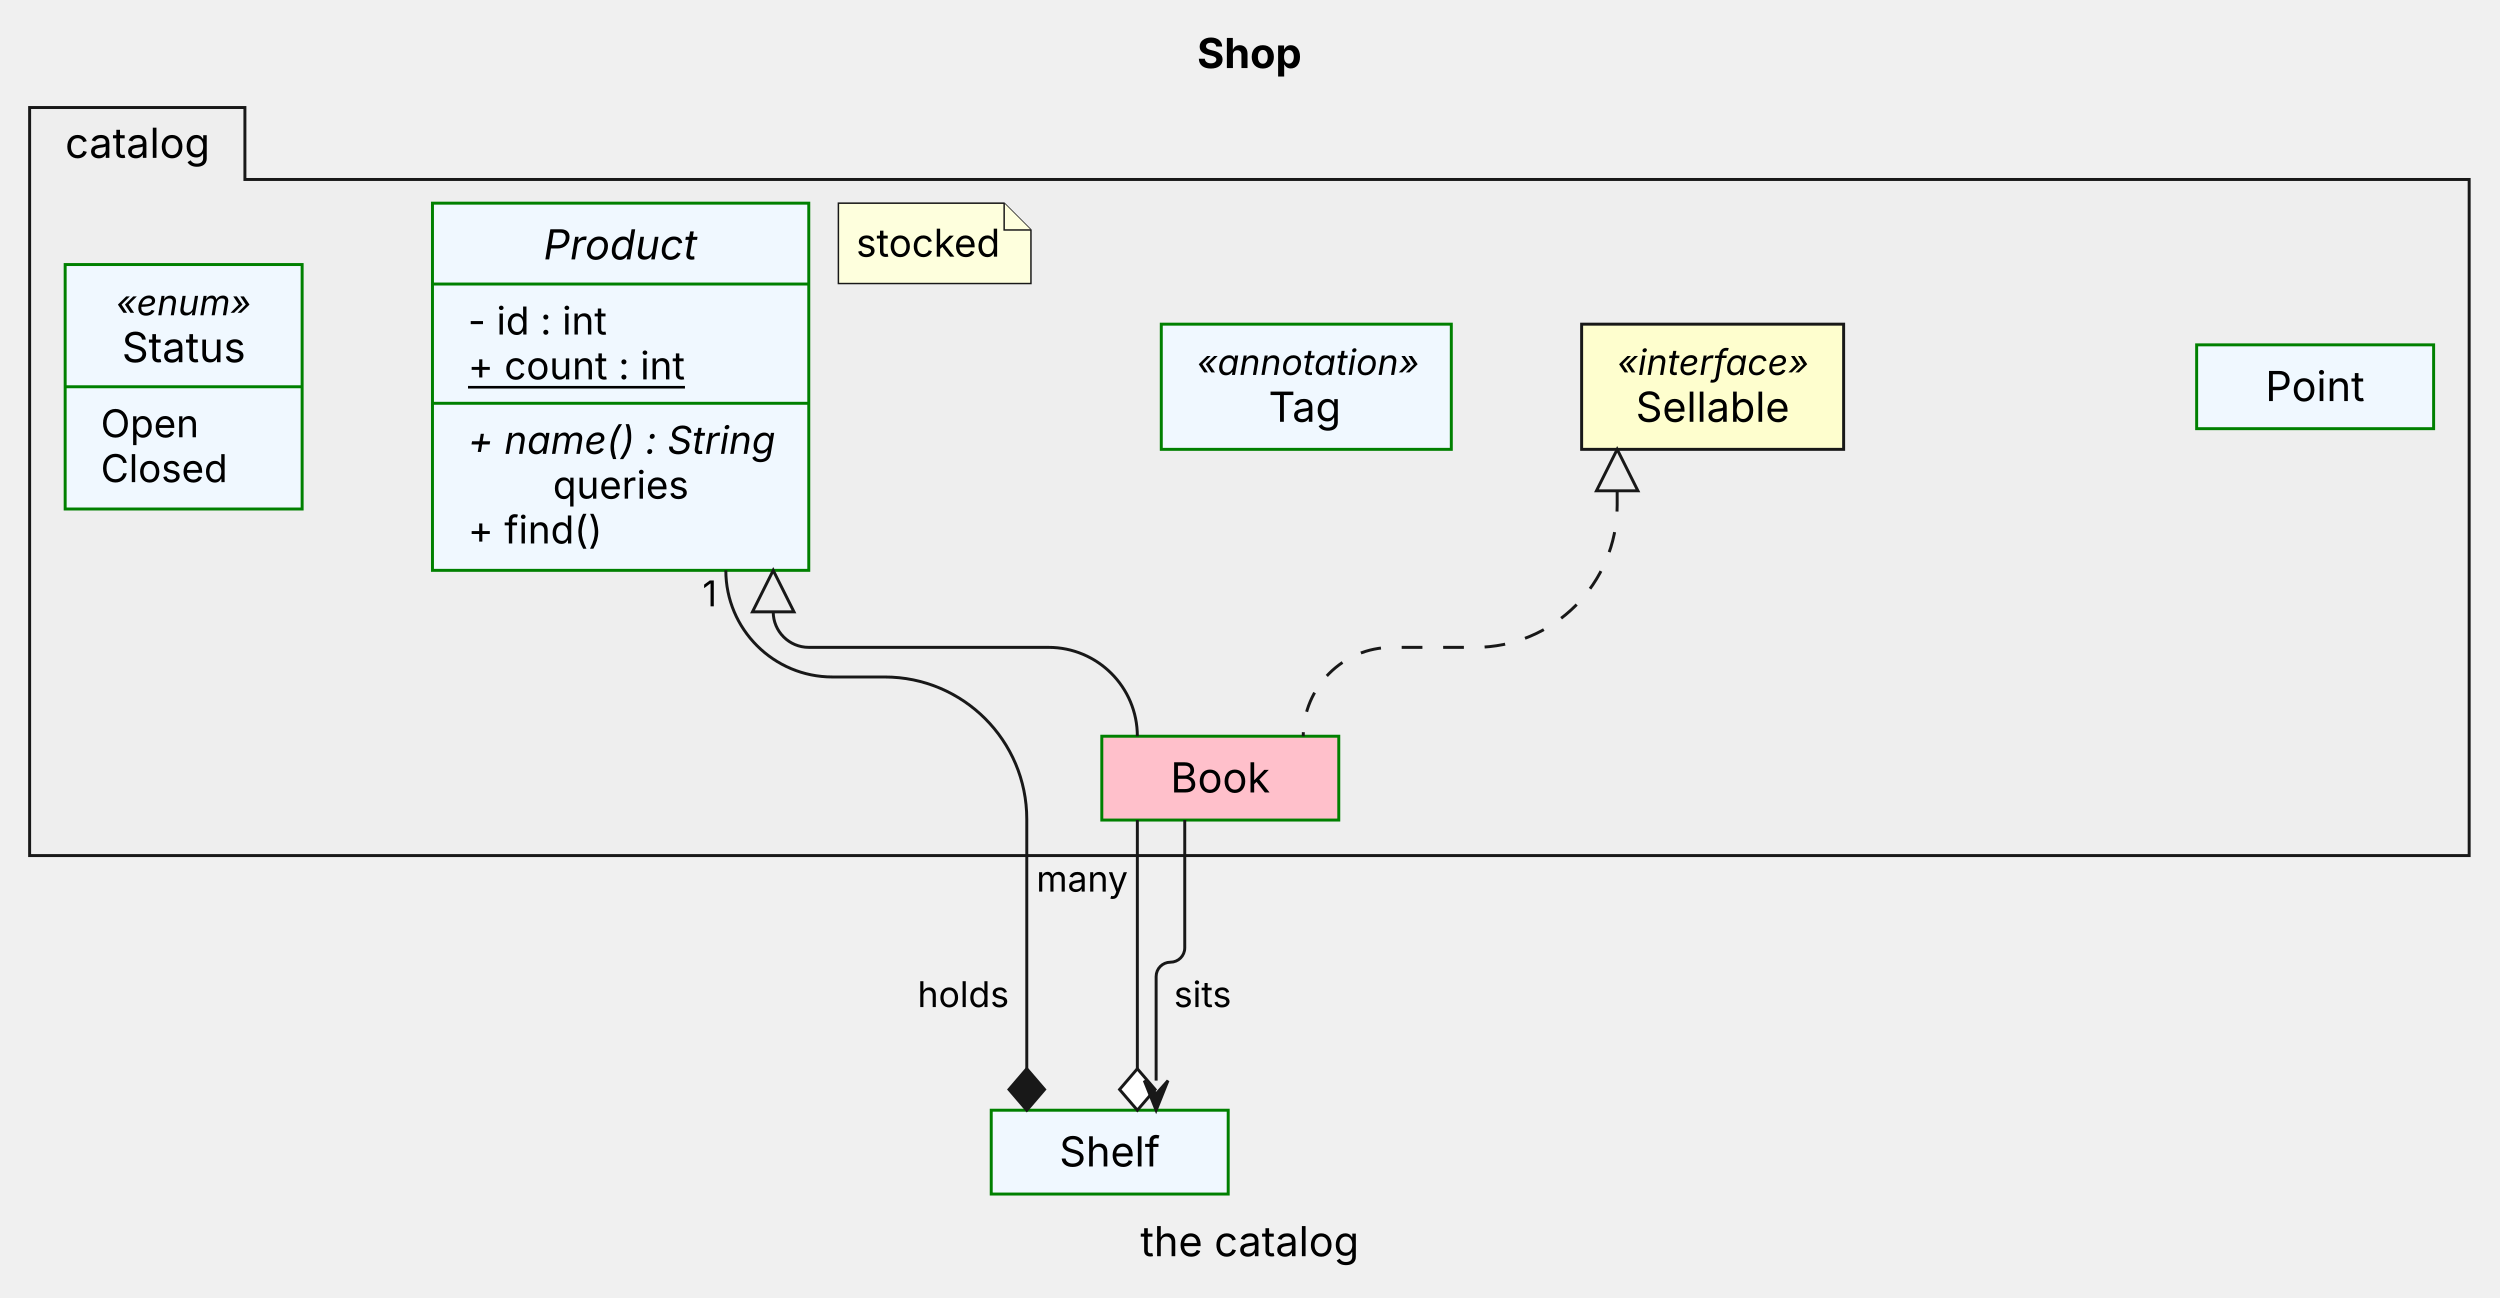
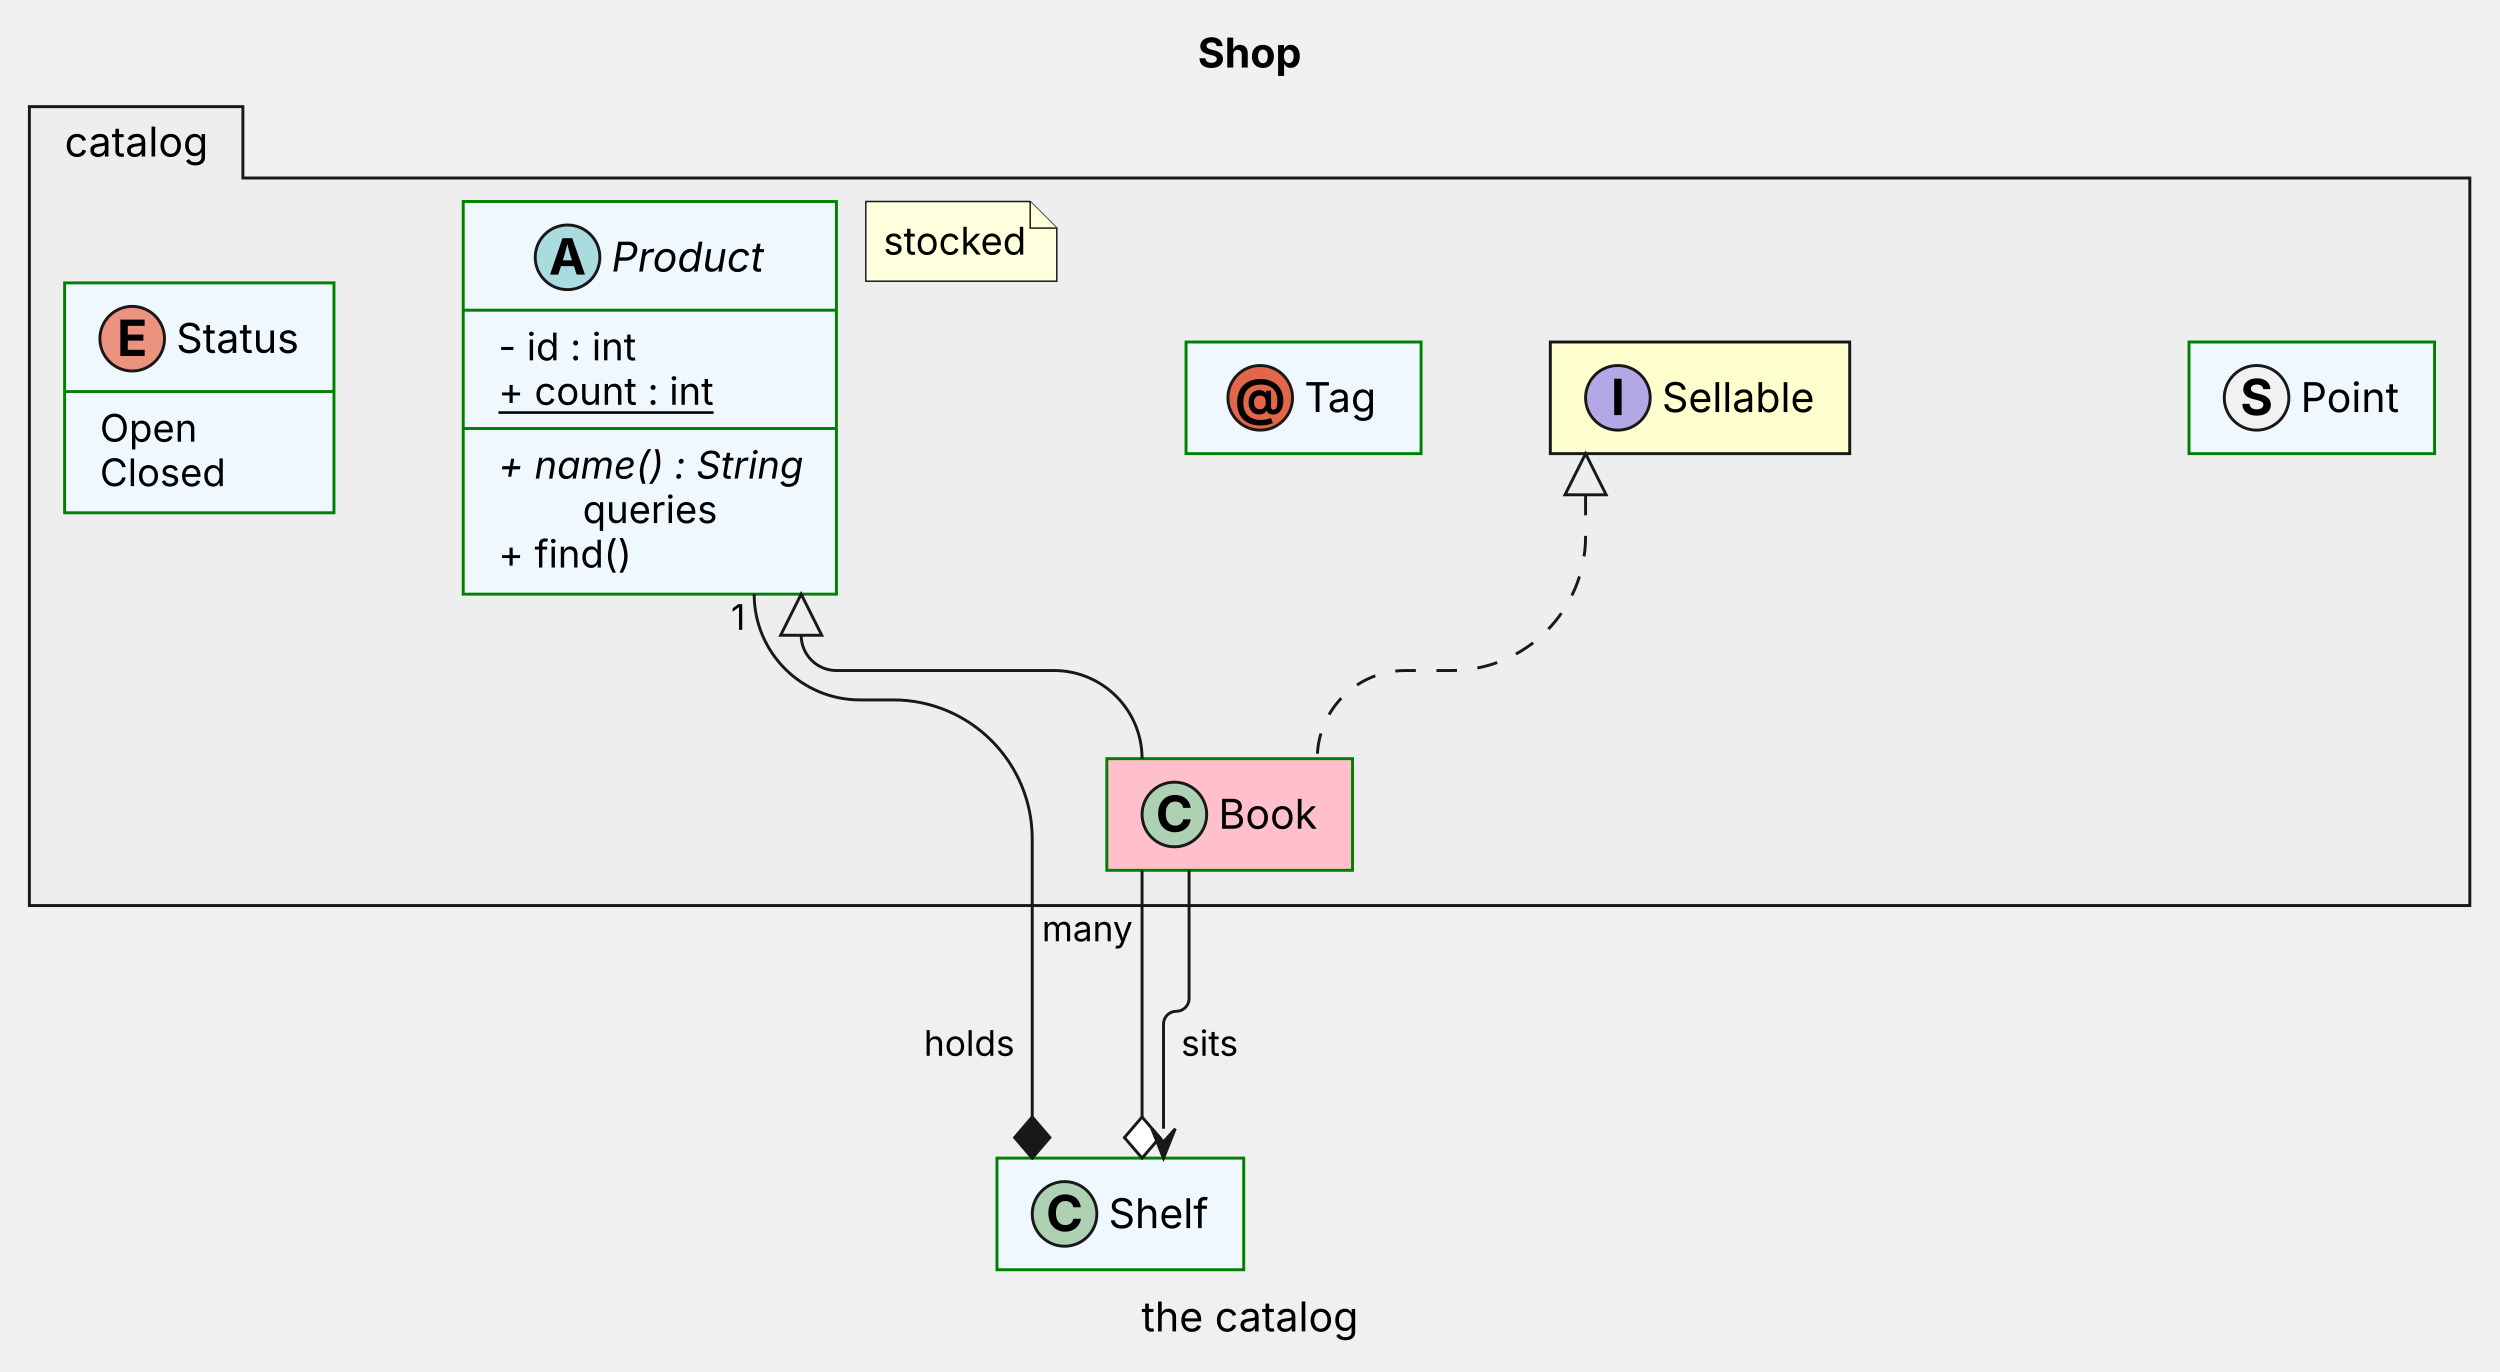
- <svg xmlns="http://www.w3.org/2000/svg" width="844" height="438" viewBox="0 0 844 438" data-omaspec="parts">
+ <svg xmlns="http://www.w3.org/2000/svg" width="851" height="467" viewBox="0 0 851 467" data-omaspec="parts">
  <g transform="translate(10,10)">
    <g>
      <g class="package-catalog" id="package-catalog">
-         <polygon points="72.68,50.59 72.68,26.3 0,26.3 0,278.84 823.59,278.84 823.59,50.59" fill="#EEEEEE" stroke="#181818" stroke-width="1" />
+         <polygon points="72.68,50.59 72.68,26.3 0,26.3 0,298.25 830.73,298.25 830.73,50.59" fill="#EEEEEE" stroke="#181818" stroke-width="1" />
      </g>
      <g class="abstract-Product" id="abstract-Product">
-         <rect x="136" y="58.59" width="127.04" height="123.96" fill="#F0F8FF" stroke="#008000" stroke-width="1" />
-         <line x1="136" y1="85.89" x2="263.04" y2="85.89" fill="none" stroke="#008000" stroke-width="1" />
-         <line x1="136" y1="126.15" x2="263.04" y2="126.15" fill="none" stroke="#008000" stroke-width="1" />
+         <rect x="147.68" y="58.59" width="127.04" height="133.66" fill="#F0F8FF" stroke="#008000" stroke-width="1" />
+         <line x1="147.68" y1="95.59" x2="274.72" y2="95.59" fill="none" stroke="#008000" stroke-width="1" />
+         <line x1="147.68" y1="135.86" x2="274.72" y2="135.86" fill="none" stroke="#008000" stroke-width="1" />
      </g>
      <g class="interface-Sellable" id="interface-Sellable">
-         <rect x="523.96" y="99.44" width="88.45" height="42.26" fill="#FEFECE" stroke="#181818" stroke-width="1" />
+         <rect x="517.73" y="106.42" width="101.91" height="38" fill="#FEFECE" stroke="#181818" stroke-width="1" />
      </g>
      <g class="enum-Status" id="enum-Status">
-         <rect x="12" y="79.31" width="80" height="82.53" fill="#F0F8FF" stroke="#008000" stroke-width="1" />
-         <line x1="12" y1="120.57" x2="92" y2="120.57" fill="none" stroke="#008000" stroke-width="1" />
+         <rect x="12" y="86.29" width="91.68" height="78.26" fill="#F0F8FF" stroke="#008000" stroke-width="1" />
+         <line x1="12" y1="123.29" x2="103.68" y2="123.29" fill="none" stroke="#008000" stroke-width="1" />
      </g>
      <g class="annotation-Tag" id="annotation-Tag">
-         <rect x="382.05" y="99.44" width="97.91" height="42.26" fill="#F0F8FF" stroke="#008000" stroke-width="1" />
+         <rect x="393.73" y="106.42" width="80" height="38" fill="#F0F8FF" stroke="#008000" stroke-width="1" />
      </g>
      <g class="class-Point" id="class-Point">
-         <rect x="731.59" y="106.42" width="80" height="28.3" fill="#F0F8FF" stroke="#008000" stroke-width="1" />
+         <rect x="735.14" y="106.42" width="83.59" height="38" fill="#F0F8FF" stroke="#008000" stroke-width="1" />
      </g>
      <g class="class-Book" id="class-Book">
-         <rect x="361.97" y="238.55" width="80" height="28.3" fill="#FFC0CB" stroke="#008000" stroke-width="1" />
+         <rect x="366.76" y="248.25" width="83.64" height="38" fill="#FFC0CB" stroke="#008000" stroke-width="1" />
      </g>
      <g class="class-Shelf" id="class-Shelf">
-         <rect x="324.64" y="364.81" width="80" height="28.3" fill="#F0F8FF" stroke="#008000" stroke-width="1" />
+         <rect x="329.37" y="384.22" width="83.99" height="38" fill="#F0F8FF" stroke="#008000" stroke-width="1" />
      </g>
      <g class="note-abstract-Product-right-1" id="note-abstract-Product-right-1">
-         <path d="M273.04,58.59 L273.04,85.72 L338.05,85.72 L338.05,67.64 L329,58.59 Z" fill="#FEFFDD" stroke="#181818" stroke-width="0.5" />
-         <path d="M329,58.59 L329,67.64 L338.05,67.64" fill="#FEFFDD" stroke="#181818" stroke-width="0.5" />
+         <path d="M284.72,58.59 L284.72,85.72 L349.73,85.72 L349.73,67.64 L340.68,58.59 Z" fill="#FEFFDD" stroke="#181818" stroke-width="0.5" />
+         <path d="M340.68,58.59 L340.68,67.64 L349.73,67.64" fill="#FEFFDD" stroke="#181818" stroke-width="0.5" />
      </g>
    </g>
    <g id="lines">
      <g class="link-Shelf-Product-holds" id="link-Shelf-Product-holds">
-         <path d="M336.64,350.81 L336.64,266.55 C336.64,240.04 315.15,218.55 288.64,218.55 L271.04,218.55 C251.16,218.55 235.04,202.43 235.04,182.55 L235.04,182.55" fill="none" stroke="#181818" stroke-width="1" />
+         <path d="M341.37,370.22 L341.37,275.58 C341.37,249.44 320.18,228.25 294.04,228.25 L282.72,228.25 C262.83,228.25 246.72,212.13 246.72,192.25 L246.72,192.25" fill="none" stroke="#181818" stroke-width="1" />
      </g>
      <g class="link-Shelf-Book" id="link-Shelf-Book">
-         <polyline points="373.97,350.81 373.97,266.84" fill="none" stroke="#181818" stroke-width="1" />
+         <polyline points="378.76,370.22 378.76,286.25" fill="none" stroke="#181818" stroke-width="1" />
      </g>
      <g class="link-Book-Shelf-sits" id="link-Book-Shelf-sits">
-         <path d="M389.97,266.84 L389.97,310.01 C389.97,312.68 387.81,314.84 385.14,314.84 L385.14,314.84 C382.47,314.84 380.31,317.01 380.31,319.68 L380.31,354.81" fill="none" stroke="#181818" stroke-width="1" />
+         <path d="M394.76,286.25 L394.76,329.9 C394.76,332.3 392.82,334.25 390.41,334.25 L390.41,334.25 C388.01,334.25 386.06,336.2 386.06,338.6 L386.06,374.22" fill="none" stroke="#181818" stroke-width="1" />
      </g>
      <g class="link-Product-Book" id="link-Product-Book">
-         <path d="M251.04,196.55 L251.04,196.55 C251.04,203.18 256.41,208.55 263.04,208.55 L343.97,208.55 C360.54,208.55 373.97,221.98 373.97,238.55 L373.97,238.55" fill="none" stroke="#181818" stroke-width="1" />
+         <path d="M262.72,206.25 L262.72,206.25 C262.72,212.88 268.09,218.25 274.72,218.25 L348.76,218.25 C365.33,218.25 378.76,231.68 378.76,248.25 L378.76,248.25" fill="none" stroke="#181818" stroke-width="1" />
      </g>
      <g class="link-Sellable-Book" id="link-Sellable-Book">
-         <path d="M535.96,155.7 L535.96,160.55 C535.96,187.06 514.47,208.55 487.96,208.55 L459.97,208.55 C443.4,208.55 429.97,221.98 429.97,238.55 L429.97,238.55" fill="none" stroke="#181818" stroke-width="1" stroke-dasharray="7,7" />
+         <path d="M529.73,158.42 L529.73,172.59 C529.73,197.81 509.28,218.25 484.07,218.25 L468.4,218.25 C451.84,218.25 438.4,231.68 438.4,248.25 L438.4,248.25" fill="none" stroke="#181818" stroke-width="1" stroke-dasharray="7,7" />
      </g>
      <g class="link-Shelf-Product-holds">
-         <polygon points="336.64,364.81 330.64,357.81 336.64,350.81 342.64,357.81" fill="#181818" stroke="#181818" stroke-width="1" />
+         <polygon points="341.37,384.22 335.37,377.22 341.37,370.22 347.37,377.22" fill="#181818" stroke="#181818" stroke-width="1" />
      </g>
      <g class="link-Shelf-Book">
-         <polygon points="373.97,364.81 367.97,357.81 373.97,350.81 379.97,357.81" fill="#FFFFFF" stroke="#181818" stroke-width="1" />
+         <polygon points="378.76,384.22 372.76,377.22 378.76,370.22 384.76,377.22" fill="#FFFFFF" stroke="#181818" stroke-width="1" />
      </g>
      <g class="link-Book-Shelf-sits">
-         <polygon points="376.31,354.81 380.31,364.81 384.31,354.81 380.31,359.31" fill="#181818" stroke="#181818" stroke-width="1" />
+         <polygon points="382.06,374.22 386.06,384.22 390.06,374.22 386.06,378.72" fill="#181818" stroke="#181818" stroke-width="1" />
      </g>
      <g class="link-Product-Book">
-         <polygon points="258.04,196.55 251.04,182.55 244.04,196.55" fill="none" stroke="#181818" stroke-width="1" />
+         <polygon points="269.72,206.25 262.72,192.25 255.72,206.25" fill="none" stroke="#181818" stroke-width="1" />
      </g>
      <g class="link-Sellable-Book">
-         <polygon points="542.96,155.7 535.96,141.7 528.96,155.7" fill="none" stroke="#181818" stroke-width="1" />
+         <polygon points="536.73,158.42 529.73,144.42 522.73,158.42" fill="none" stroke="#181818" stroke-width="1" />
      </g>
    </g>
    <g>
      <g class="package-catalog">
        <text font-family="Inter, Arial, Liberation Sans, Arimo, Helvetica, Nimbus Sans, sans-serif" xml:space="preserve">
          <tspan x="12" y="43.29" font-size="14" fill="#000000" textLength="48.68" lengthAdjust="spacing">catalog</tspan>
        </text>
      </g>
      <g class="abstract-Product">
        <text font-family="Inter, Arial, Liberation Sans, Arimo, Helvetica, Nimbus Sans, sans-serif" xml:space="preserve">
-           <tspan x="173.51" y="77.58" font-size="14" fill="#000000" font-style="italic" textLength="52.02" lengthAdjust="spacing">Product</tspan>
-         </text>
-         <text font-family="Inter, Arial, Liberation Sans, Arimo, Helvetica, Nimbus Sans, sans-serif" xml:space="preserve">
-           <tspan x="148" y="102.95" font-size="13" fill="#000000" textLength="46.87" lengthAdjust="spacing">- id : int</tspan>
-         </text>
-         <text font-family="Inter, Arial, Liberation Sans, Arimo, Helvetica, Nimbus Sans, sans-serif" xml:space="preserve">
-           <tspan x="148" y="118.08" font-size="13" fill="#000000" text-decoration="underline" textLength="73.23" lengthAdjust="spacing">+ count : int</tspan>
-         </text>
-         <text font-family="Inter, Arial, Liberation Sans, Arimo, Helvetica, Nimbus Sans, sans-serif" xml:space="preserve">
-           <tspan x="148" y="143.22" font-size="13" fill="#000000" font-style="italic" textLength="103.04" lengthAdjust="spacing">+ name() : String</tspan>
-         </text>
-         <text font-family="Inter, Arial, Liberation Sans, Arimo, Helvetica, Nimbus Sans, sans-serif" xml:space="preserve">
-           <tspan x="176.67" y="158.35" font-size="13" fill="#000000" textLength="45.69" lengthAdjust="spacing">queries</tspan>
-         </text>
-         <text font-family="Inter, Arial, Liberation Sans, Arimo, Helvetica, Nimbus Sans, sans-serif" xml:space="preserve">
-           <tspan x="148" y="173.48" font-size="13" fill="#000000" textLength="45.34" lengthAdjust="spacing">+ find()</tspan>
+           <tspan x="198.18" y="82.44" font-size="14" fill="#000000" font-style="italic" textLength="52.02" lengthAdjust="spacing">Product</tspan>
+         </text>
+         <g id="spot-Product">
+           <ellipse cx="183.19" cy="77.59" rx="11" ry="11" fill="#A9DCDF" stroke="#181818" stroke-width="1" />
+           <text font-family="Inter, Arial, Liberation Sans, Arimo, Helvetica, Nimbus Sans, sans-serif" xml:space="preserve">
+             <tspan x="176.84" y="83.47" font-size="17" fill="#000000" font-weight="bold" textLength="12.7" lengthAdjust="spacing">A</tspan>
+           </text>
+         </g>
+         <text font-family="Inter, Arial, Liberation Sans, Arimo, Helvetica, Nimbus Sans, sans-serif" xml:space="preserve">
+           <tspan x="159.68" y="112.66" font-size="13" fill="#000000" textLength="46.87" lengthAdjust="spacing">- id : int</tspan>
+         </text>
+         <text font-family="Inter, Arial, Liberation Sans, Arimo, Helvetica, Nimbus Sans, sans-serif" xml:space="preserve">
+           <tspan x="159.68" y="127.79" font-size="13" fill="#000000" text-decoration="underline" textLength="73.23" lengthAdjust="spacing">+ count : int</tspan>
+         </text>
+         <text font-family="Inter, Arial, Liberation Sans, Arimo, Helvetica, Nimbus Sans, sans-serif" xml:space="preserve">
+           <tspan x="159.68" y="152.92" font-size="13" fill="#000000" font-style="italic" textLength="103.04" lengthAdjust="spacing">+ name() : String</tspan>
+         </text>
+         <text font-family="Inter, Arial, Liberation Sans, Arimo, Helvetica, Nimbus Sans, sans-serif" xml:space="preserve">
+           <tspan x="188.35" y="168.05" font-size="13" fill="#000000" textLength="45.69" lengthAdjust="spacing">queries</tspan>
+         </text>
+         <text font-family="Inter, Arial, Liberation Sans, Arimo, Helvetica, Nimbus Sans, sans-serif" xml:space="preserve">
+           <tspan x="159.68" y="183.18" font-size="13" fill="#000000" textLength="45.34" lengthAdjust="spacing">+ find()</tspan>
        </text>
      </g>
      <g class="interface-Sellable">
        <text font-family="Inter, Arial, Liberation Sans, Arimo, Helvetica, Nimbus Sans, sans-serif" xml:space="preserve">
-           <tspan x="535.96" y="116.57" font-size="12" fill="#000000" font-style="italic" textLength="64.45" lengthAdjust="spacing">«interface»</tspan>
-         </text>
-         <text font-family="Inter, Arial, Liberation Sans, Arimo, Helvetica, Nimbus Sans, sans-serif" xml:space="preserve">
-           <tspan x="542.23" y="132.4" font-size="14" fill="#000000" textLength="51.91" lengthAdjust="spacing">Sellable</tspan>
-         </text>
+           <tspan x="555.73" y="130.27" font-size="14" fill="#000000" textLength="51.91" lengthAdjust="spacing">Sellable</tspan>
+         </text>
+         <g id="spot-Sellable">
+           <ellipse cx="540.73" cy="125.42" rx="11" ry="11" fill="#B4A7E5" stroke="#181818" stroke-width="1" />
+           <text font-family="Inter, Arial, Liberation Sans, Arimo, Helvetica, Nimbus Sans, sans-serif" xml:space="preserve">
+             <tspan x="538.34" y="131.3" font-size="17" fill="#000000" font-weight="bold" textLength="4.78" lengthAdjust="spacing">I</tspan>
+           </text>
+         </g>
      </g>
      <g class="enum-Status">
        <text font-family="Inter, Arial, Liberation Sans, Arimo, Helvetica, Nimbus Sans, sans-serif" xml:space="preserve">
-           <tspan x="29.16" y="96.44" font-size="12" fill="#000000" font-style="italic" textLength="45.68" lengthAdjust="spacing">«enum»</tspan>
-         </text>
-         <text font-family="Inter, Arial, Liberation Sans, Arimo, Helvetica, Nimbus Sans, sans-serif" xml:space="preserve">
-           <tspan x="31.16" y="112.27" font-size="14" fill="#000000" textLength="41.68" lengthAdjust="spacing">Status</tspan>
-         </text>
-         <text font-family="Inter, Arial, Liberation Sans, Arimo, Helvetica, Nimbus Sans, sans-serif" xml:space="preserve">
-           <tspan x="24" y="137.63" font-size="13" fill="#000000" textLength="33.16" lengthAdjust="spacing">Open</tspan>
-         </text>
-         <text font-family="Inter, Arial, Liberation Sans, Arimo, Helvetica, Nimbus Sans, sans-serif" xml:space="preserve">
-           <tspan x="24" y="152.77" font-size="13" fill="#000000" textLength="42.83" lengthAdjust="spacing">Closed</tspan>
+           <tspan x="50" y="110.13" font-size="14" fill="#000000" textLength="41.68" lengthAdjust="spacing">Status</tspan>
+         </text>
+         <g id="spot-Status">
+           <ellipse cx="35" cy="105.29" rx="11" ry="11" fill="#EB937F" stroke="#181818" stroke-width="1" />
+           <text font-family="Inter, Arial, Liberation Sans, Arimo, Helvetica, Nimbus Sans, sans-serif" xml:space="preserve">
+             <tspan x="29.84" y="111.17" font-size="17" fill="#000000" font-weight="bold" textLength="10.32" lengthAdjust="spacing">E</tspan>
+           </text>
+         </g>
+         <text font-family="Inter, Arial, Liberation Sans, Arimo, Helvetica, Nimbus Sans, sans-serif" xml:space="preserve">
+           <tspan x="24" y="140.35" font-size="13" fill="#000000" textLength="33.16" lengthAdjust="spacing">Open</tspan>
+         </text>
+         <text font-family="Inter, Arial, Liberation Sans, Arimo, Helvetica, Nimbus Sans, sans-serif" xml:space="preserve">
+           <tspan x="24" y="155.49" font-size="13" fill="#000000" textLength="42.83" lengthAdjust="spacing">Closed</tspan>
        </text>
      </g>
      <g class="annotation-Tag">
        <text font-family="Inter, Arial, Liberation Sans, Arimo, Helvetica, Nimbus Sans, sans-serif" xml:space="preserve">
-           <tspan x="394.05" y="116.57" font-size="12" fill="#000000" font-style="italic" textLength="73.91" lengthAdjust="spacing">«annotation»</tspan>
-         </text>
-         <text font-family="Inter, Arial, Liberation Sans, Arimo, Helvetica, Nimbus Sans, sans-serif" xml:space="preserve">
-           <tspan x="418.26" y="132.4" font-size="14" fill="#000000" textLength="25.49" lengthAdjust="spacing">Tag</tspan>
-         </text>
+           <tspan x="433.98" y="130.27" font-size="14" fill="#000000" textLength="25.49" lengthAdjust="spacing">Tag</tspan>
+         </text>
+         <g id="spot-Tag">
+           <ellipse cx="418.98" cy="125.42" rx="11" ry="11" fill="#E3664A" stroke="#181818" stroke-width="1" />
+           <text font-family="Inter, Arial, Liberation Sans, Arimo, Helvetica, Nimbus Sans, sans-serif" xml:space="preserve">
+             <tspan x="410.34" y="131.3" font-size="17" fill="#000000" font-weight="bold" textLength="17.27" lengthAdjust="spacing">@</tspan>
+           </text>
+         </g>
      </g>
      <g class="class-Point">
        <text font-family="Inter, Arial, Liberation Sans, Arimo, Helvetica, Nimbus Sans, sans-serif" xml:space="preserve">
-           <tspan x="754.79" y="125.41" font-size="14" fill="#000000" textLength="33.59" lengthAdjust="spacing">Point</tspan>
-         </text>
+           <tspan x="773.14" y="130.27" font-size="14" fill="#000000" textLength="33.59" lengthAdjust="spacing">Point</tspan>
+         </text>
+         <g id="spot-Point">
+           <ellipse cx="758.14" cy="125.42" rx="11" ry="11" fill="#F1F1F1" stroke="#181818" stroke-width="1" />
+           <text font-family="Inter, Arial, Liberation Sans, Arimo, Helvetica, Nimbus Sans, sans-serif" xml:space="preserve">
+             <tspan x="752.58" y="131.3" font-size="17" fill="#000000" font-weight="bold" textLength="11.13" lengthAdjust="spacing">S</tspan>
+           </text>
+         </g>
      </g>
      <g class="class-Book">
        <text font-family="Inter, Arial, Liberation Sans, Arimo, Helvetica, Nimbus Sans, sans-serif" xml:space="preserve">
-           <tspan x="385.15" y="257.54" font-size="14" fill="#000000" textLength="33.64" lengthAdjust="spacing">Book</tspan>
-         </text>
+           <tspan x="404.76" y="272.1" font-size="14" fill="#000000" textLength="33.64" lengthAdjust="spacing">Book</tspan>
+         </text>
+         <g id="spot-Book">
+           <ellipse cx="389.76" cy="267.25" rx="11" ry="11" fill="#ADD1B2" stroke="#181818" stroke-width="1" />
+           <text font-family="Inter, Arial, Liberation Sans, Arimo, Helvetica, Nimbus Sans, sans-serif" xml:space="preserve">
+             <tspan x="383.47" y="273.13" font-size="17" fill="#000000" font-weight="bold" textLength="12.58" lengthAdjust="spacing">C</tspan>
+           </text>
+         </g>
      </g>
      <g class="class-Shelf">
        <text font-family="Inter, Arial, Liberation Sans, Arimo, Helvetica, Nimbus Sans, sans-serif" xml:space="preserve">
-           <tspan x="347.64" y="383.8" font-size="14" fill="#000000" textLength="33.99" lengthAdjust="spacing">Shelf</tspan>
-         </text>
+           <tspan x="367.37" y="408.06" font-size="14" fill="#000000" textLength="33.99" lengthAdjust="spacing">Shelf</tspan>
+         </text>
+         <g id="spot-Shelf">
+           <ellipse cx="352.37" cy="403.22" rx="11" ry="11" fill="#ADD1B2" stroke="#181818" stroke-width="1" />
+           <text font-family="Inter, Arial, Liberation Sans, Arimo, Helvetica, Nimbus Sans, sans-serif" xml:space="preserve">
+             <tspan x="346.08" y="409.1" font-size="17" fill="#000000" font-weight="bold" textLength="12.58" lengthAdjust="spacing">C</tspan>
+           </text>
+         </g>
      </g>
      <g class="link-Shelf-Product-holds">
        <text font-family="Inter, Arial, Liberation Sans, Arimo, Helvetica, Nimbus Sans, sans-serif" xml:space="preserve">
-           <tspan x="299.76" y="329.98" font-size="12" fill="#000000" textLength="30.88" lengthAdjust="spacing">holds</tspan>
+           <tspan x="304.5" y="349.39" font-size="12" fill="#000000" textLength="30.88" lengthAdjust="spacing">holds</tspan>
        </text>
      </g>
      <g class="link-Shelf-Product-holds.to" id="link-Shelf-Product-holds.to">
        <text font-family="Inter, Arial, Liberation Sans, Arimo, Helvetica, Nimbus Sans, sans-serif" xml:space="preserve">
-           <tspan x="227.15" y="194.7" font-size="12" fill="#000000" textLength="4.88" lengthAdjust="spacing">1</tspan>
+           <tspan x="238.83" y="204.4" font-size="12" fill="#000000" textLength="4.88" lengthAdjust="spacing">1</tspan>
        </text>
      </g>
      <g class="link-Shelf-Book.to" id="link-Shelf-Book.to">
        <text font-family="Inter, Arial, Liberation Sans, Arimo, Helvetica, Nimbus Sans, sans-serif" xml:space="preserve">
-           <tspan x="339.88" y="291" font-size="12" fill="#000000" textLength="31.09" lengthAdjust="spacing">many</tspan>
+           <tspan x="344.67" y="310.4" font-size="12" fill="#000000" textLength="31.09" lengthAdjust="spacing">many</tspan>
        </text>
      </g>
      <g class="link-Book-Shelf-sits">
        <text font-family="Inter, Arial, Liberation Sans, Arimo, Helvetica, Nimbus Sans, sans-serif" xml:space="preserve">
-           <tspan x="386.31" y="329.98" font-size="12" fill="#000000" textLength="19.5" lengthAdjust="spacing">sits</tspan>
+           <tspan x="392.06" y="349.39" font-size="12" fill="#000000" textLength="19.5" lengthAdjust="spacing">sits</tspan>
        </text>
      </g>
      <g class="note-abstract-Product-right-1">
        <text font-family="Inter, Arial, Liberation Sans, Arimo, Helvetica, Nimbus Sans, sans-serif" xml:space="preserve">
-           <tspan x="279.04" y="76.66" font-size="13" fill="#000000" textLength="49.01" lengthAdjust="spacing">stocked</tspan>
+           <tspan x="290.72" y="76.66" font-size="13" fill="#000000" textLength="49.01" lengthAdjust="spacing">stocked</tspan>
        </text>
      </g>
      <g class="title" id="title">
        <text font-family="Inter, Arial, Liberation Sans, Arimo, Helvetica, Nimbus Sans, sans-serif" xml:space="preserve">
-           <tspan x="394.15" y="12.99" font-size="14" fill="#000000" font-weight="bold" textLength="35.29" lengthAdjust="spacing">Shop</tspan>
+           <tspan x="397.72" y="12.99" font-size="14" fill="#000000" font-weight="bold" textLength="35.29" lengthAdjust="spacing">Shop</tspan>
        </text>
      </g>
      <g class="caption" id="caption">
        <text font-family="Inter, Arial, Liberation Sans, Arimo, Helvetica, Nimbus Sans, sans-serif" xml:space="preserve">
-           <tspan x="374.98" y="414.1" font-size="14" fill="#000000" textLength="73.63" lengthAdjust="spacing">the catalog</tspan>
+           <tspan x="378.55" y="443.21" font-size="14" fill="#000000" textLength="73.63" lengthAdjust="spacing">the catalog</tspan>
        </text>
      </g>
    </g>
  </g>
</svg>
